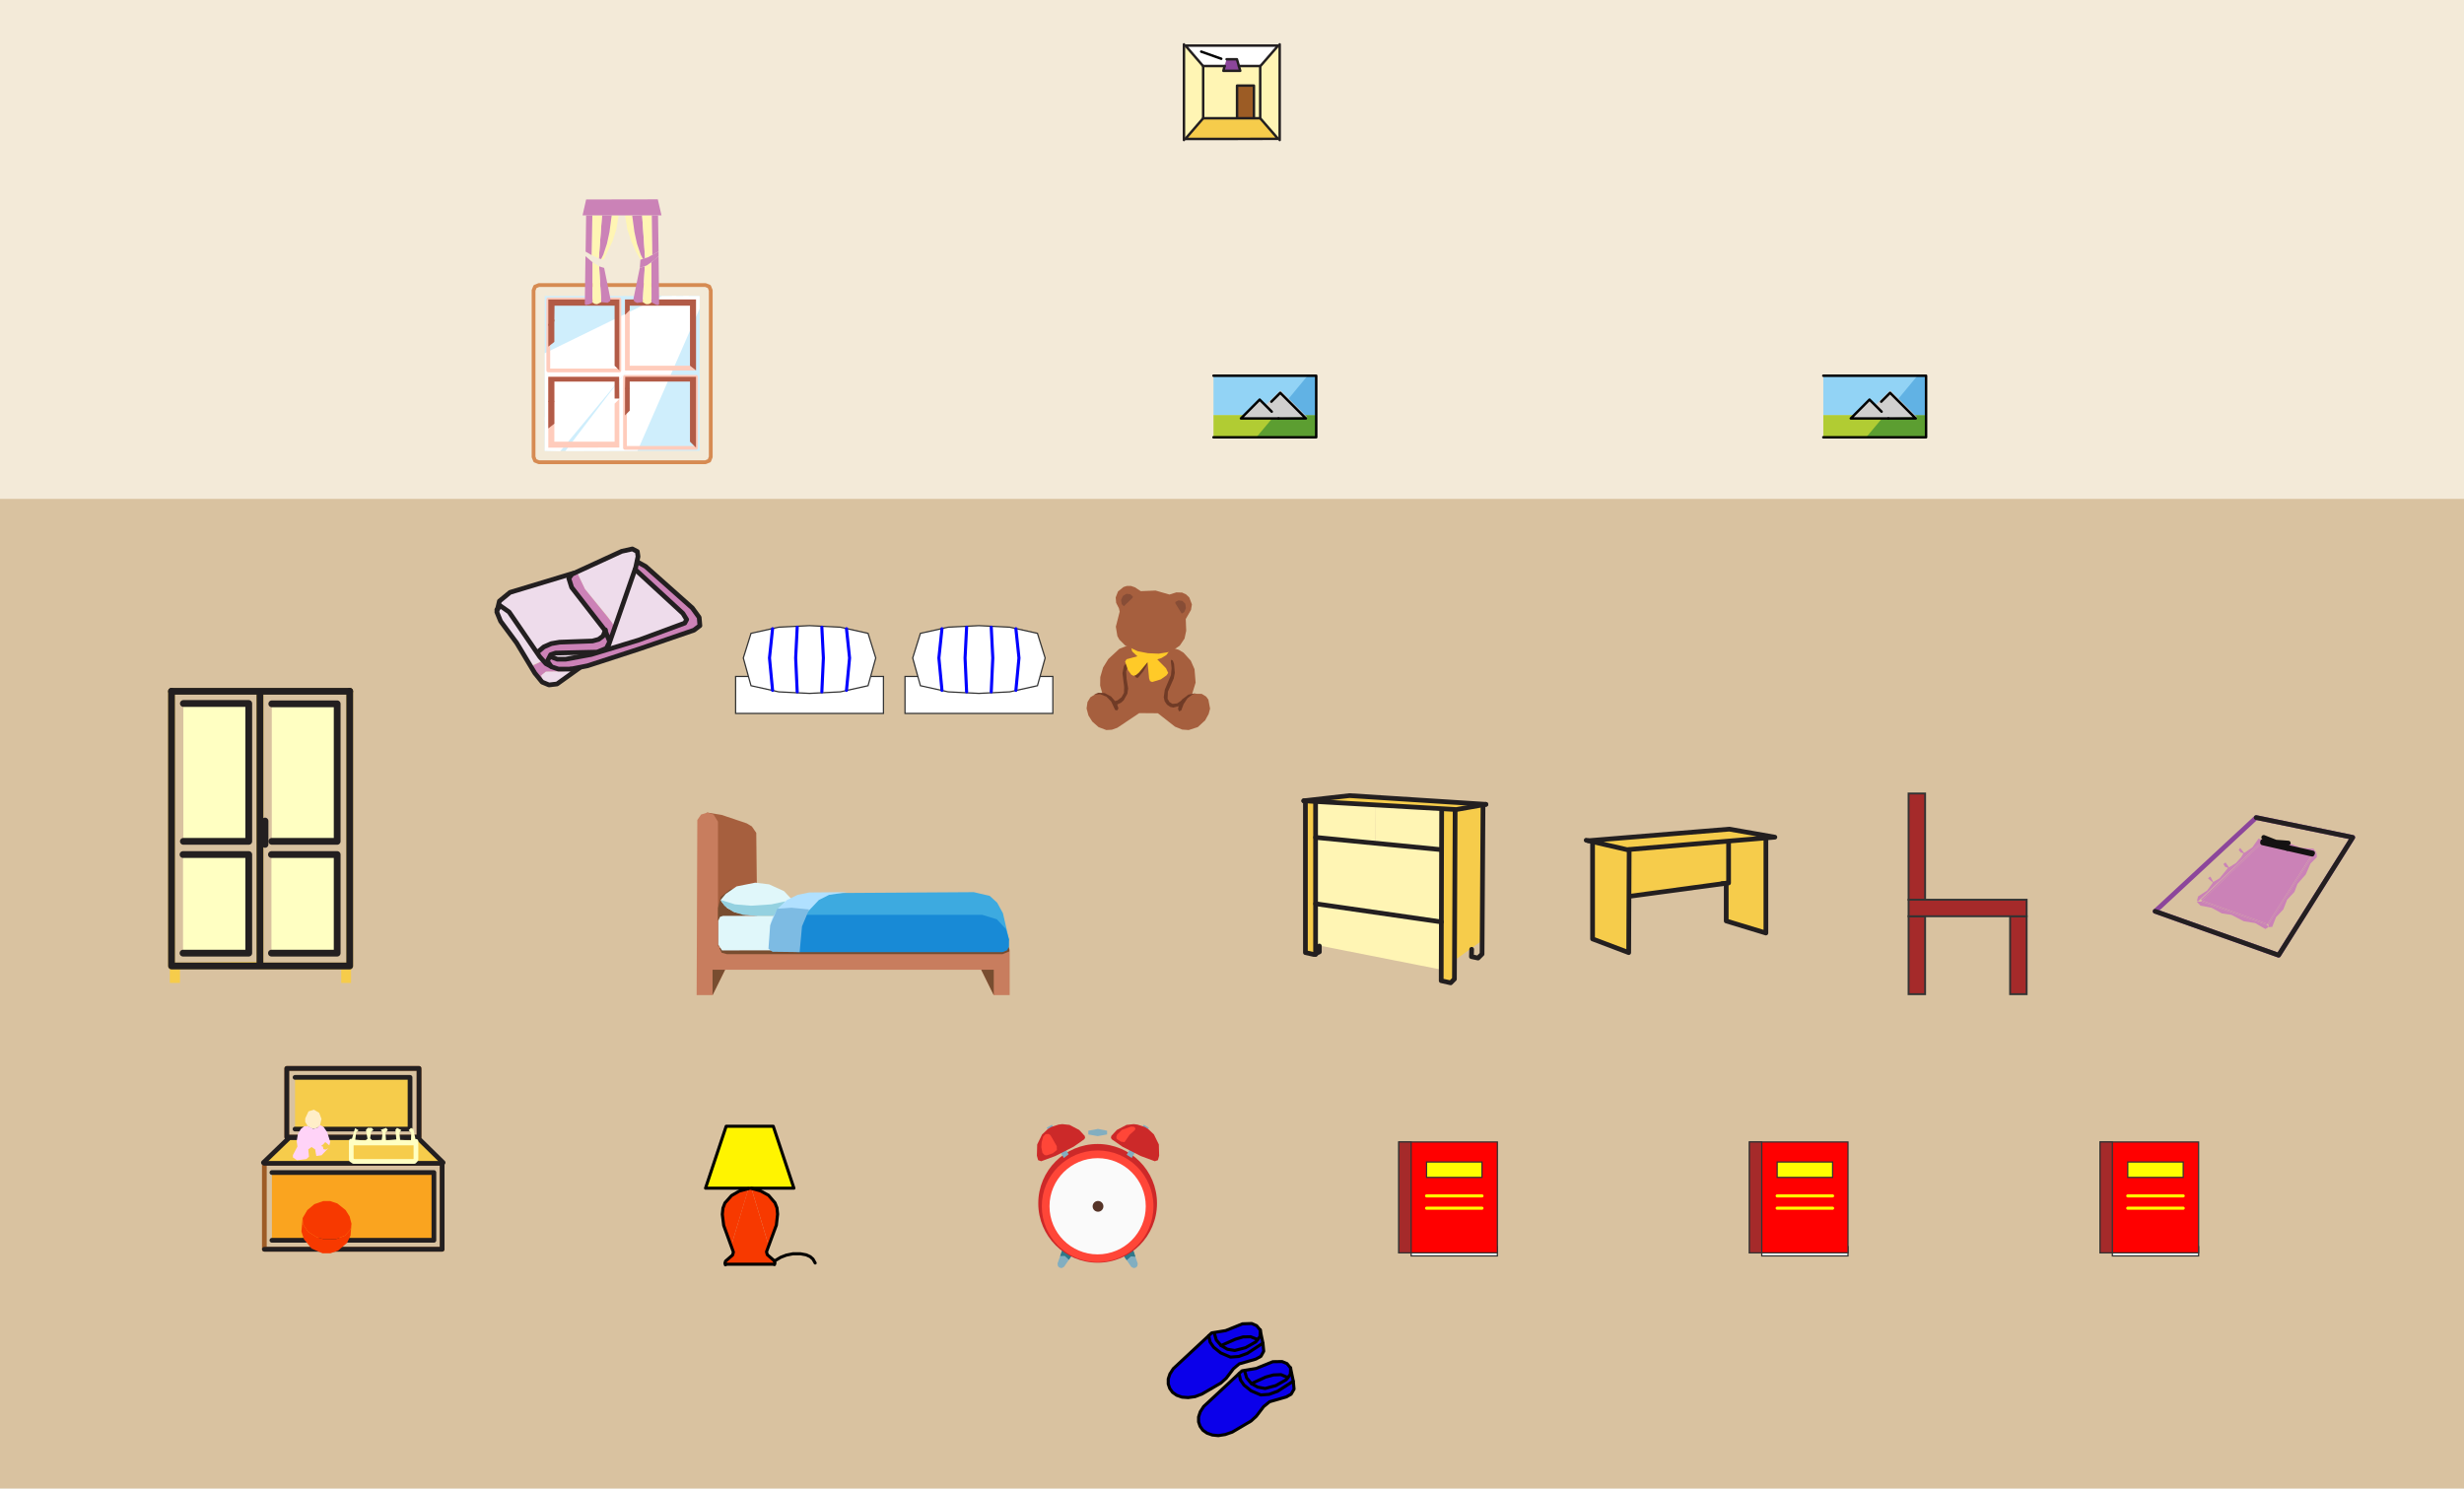
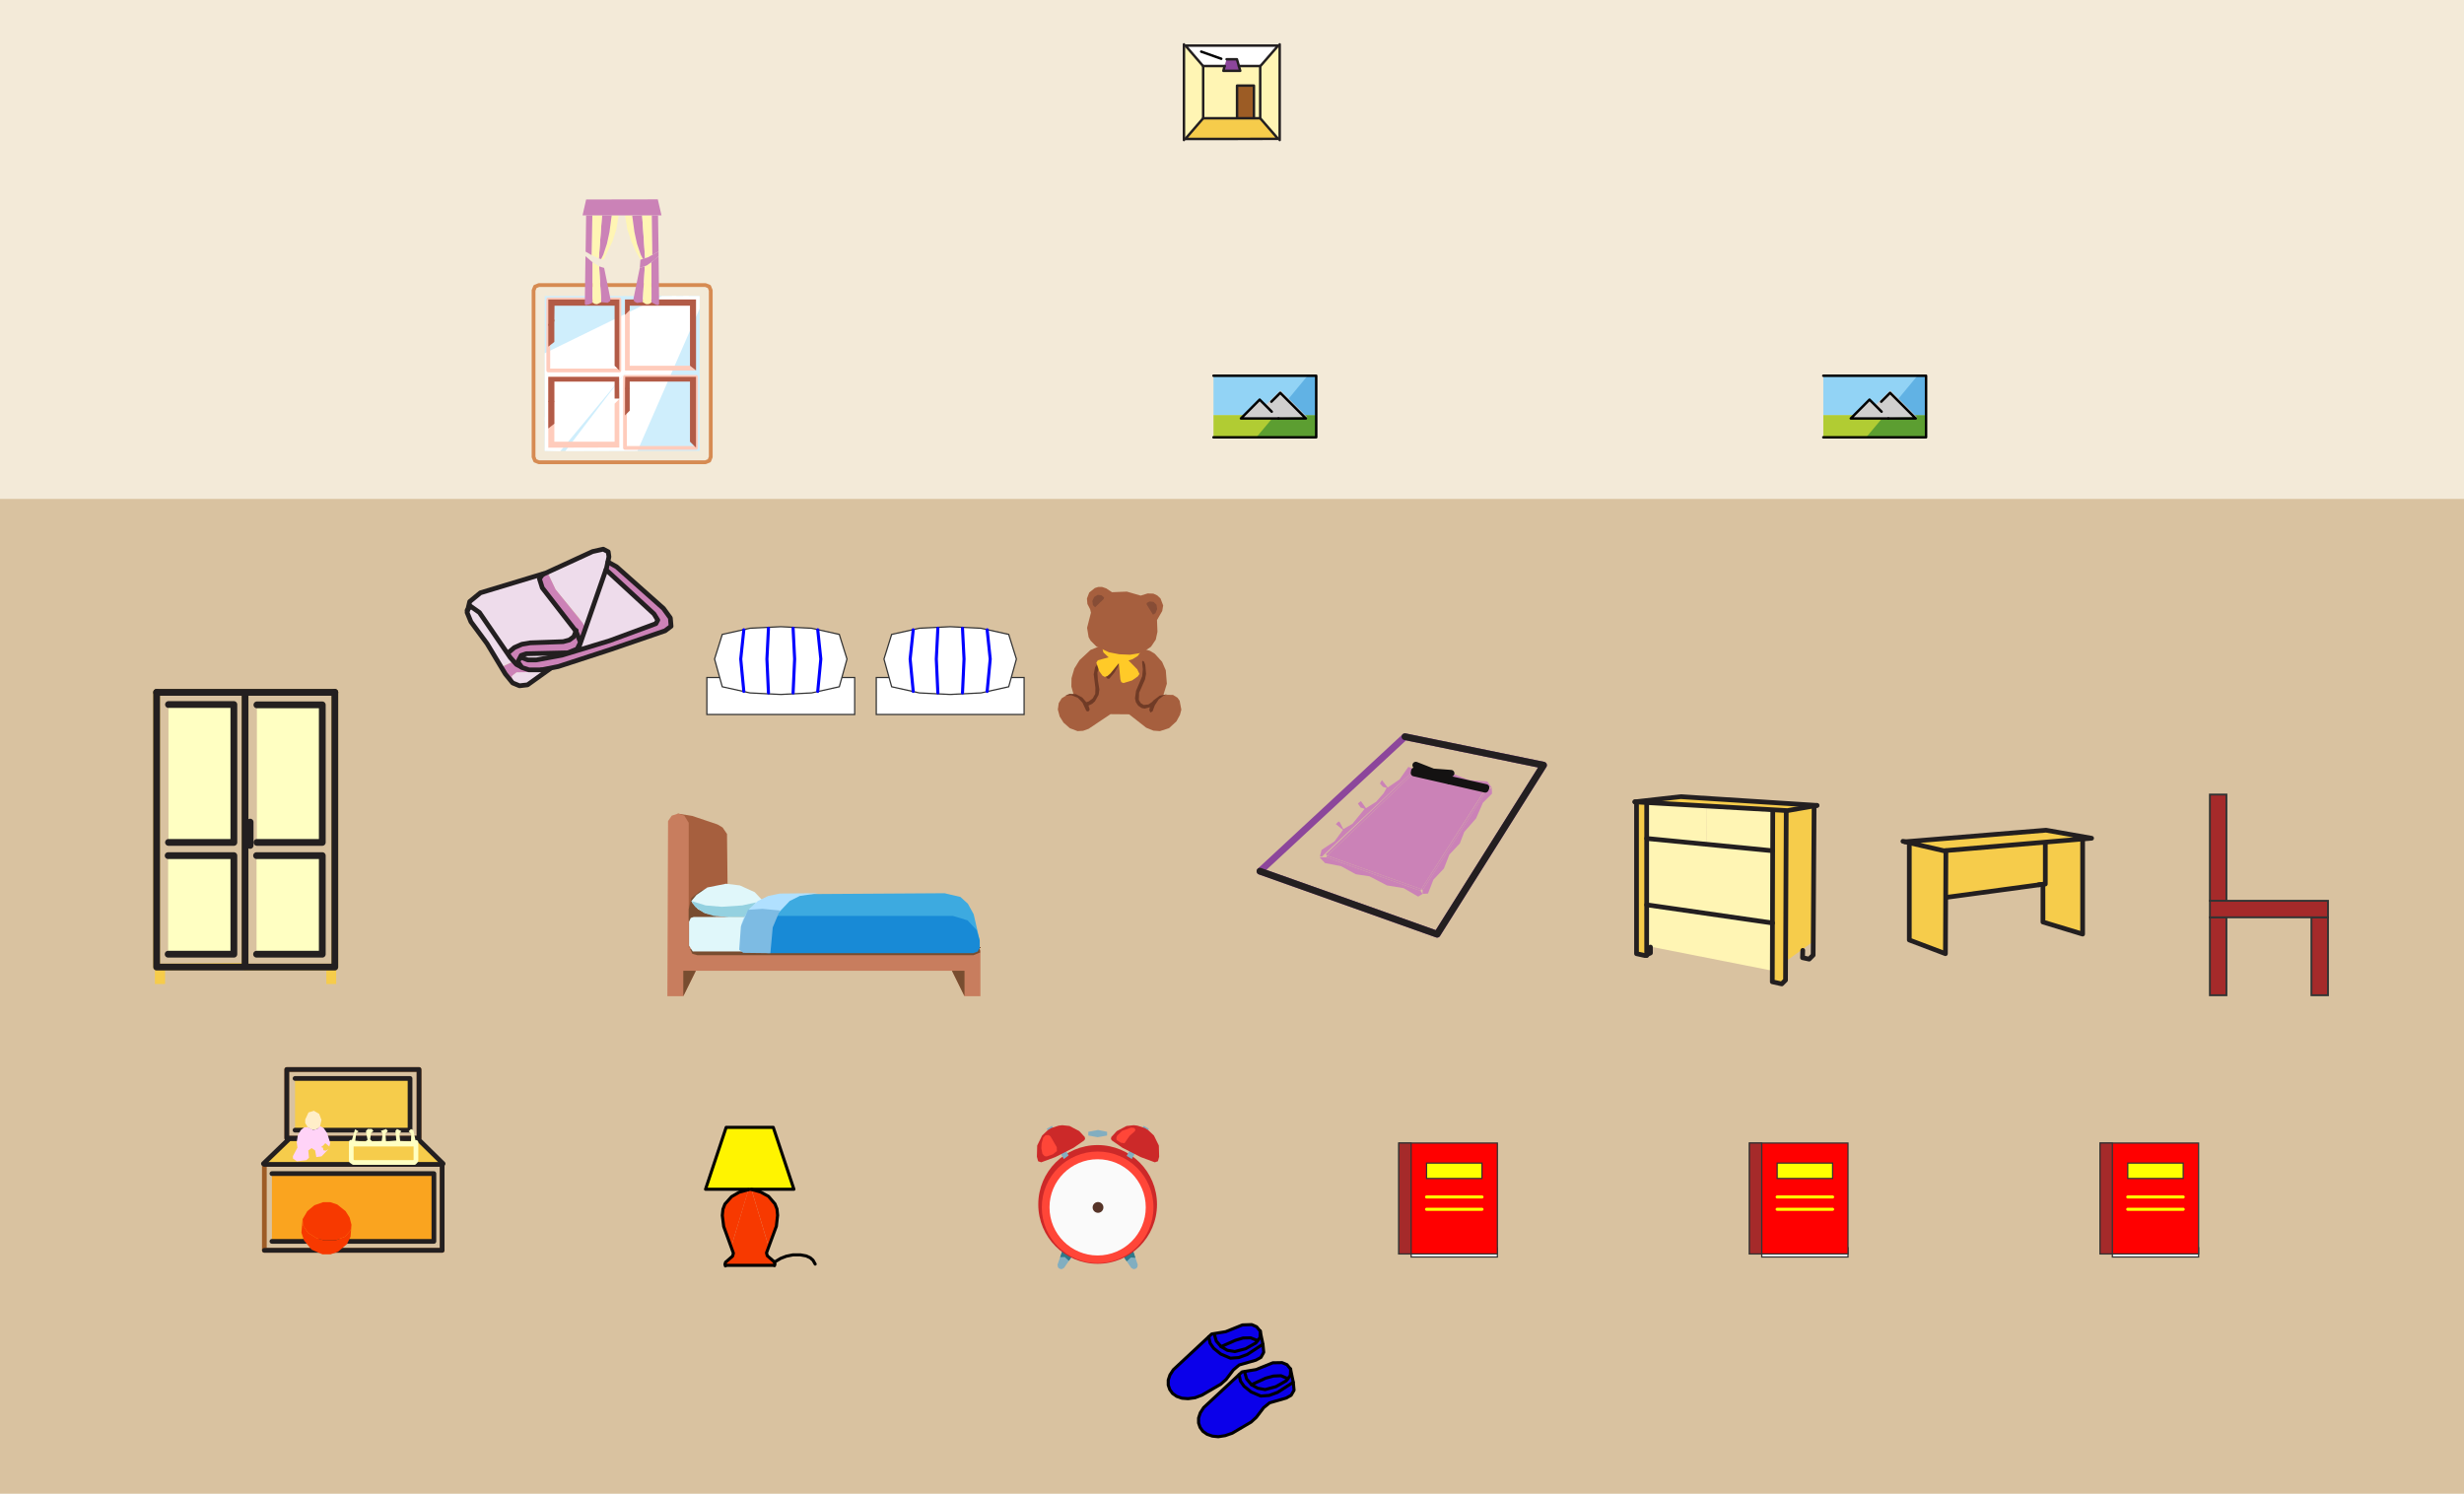
- <svg xmlns="http://www.w3.org/2000/svg" viewBox="0 0 480 290" width="480" height="290">
-   <rect width="480" height="290" fill="#f3ead8" />
-   <rect y="97.2" width="480" height="192.8" fill="#d9c2a0" />
+ <svg xmlns="http://www.w3.org/2000/svg" viewBox="0 0 480 291" width="480" height="291">
+   <rect width="480" height="291" fill="#f3ead8" />
+   <rect y="97.2" width="480" height="193.8" fill="#d9c2a0" />
  <defs>
    <symbol id="o-ceiling_light" viewBox="0 0 100 100">
      <polygon points="88.7,13.2 88.7,86.5 86.9,87.2 72.9,71 72.9,28.7 87,12.5" fill="#FFF5B4" />
      <polygon points="49.8,23.1 45.6,23.1 44,28.6 26.6,28.6 12.6,12.5 13.1,12 85.8,12 87,12.5 73,28.7 55.6,28.6 54,23.1" fill="#FFFFFF" />
      <polygon points="72.9,71 86.9,87.2 85.3,87.7 14.1,87.8 12.9,86.8 26.6,71" fill="#F6CC4B" />
      <polygon points="26.6,28.6 44,28.6 43,32.5 56.7,32.5 55.6,28.6 72.9,28.6 72.9,71 67.8,71 67.8,44.5 54.1,44.5 54.1,71 26.6,71" fill="#FFF5B4" />
      <polygon points="67.8,70.4 67.8,71 54.1,71 54.1,44.5 67.8,44.5" fill="#9C5C25" />
      <polygon points="55.6,28.6 56.7,32.5 43,32.5 44,28.6" fill="#8C469B" />
      <polygon points="49.8,23.1 54,23.1 55.6,28.6 44,28.6 45.6,23.1" fill="#8C469B" />
      <polygon points="26.6,28.6 26.6,71 12.9,86.8 11,85.3 11,14.1 12.6,12.5" fill="#FFF5B4" />
      <polyline points="55.6,28.6 72.9,28.6 72.9,71 26.6,71 26.6,28.6 44,28.6" fill="none" stroke="#231F20" stroke-width="2" stroke-linecap="round" stroke-linejoin="round" />
      <polyline points="72.9,71 87.4,87.7 49.7,87.8 12.1,87.8 26.6,71" fill="none" stroke="#231F20" stroke-width="2" stroke-linecap="round" stroke-linejoin="round" />
      <polyline points="26.6,28.7 12.2,12 49.8,12 87.5,12 73,28.7" fill="none" stroke="#231F20" stroke-width="2" stroke-linecap="round" stroke-linejoin="round" />
      <polyline points="11,11 11,88.7" fill="none" stroke="#231F20" stroke-width="2" stroke-linecap="round" stroke-linejoin="round" />
      <polyline points="88.7,11 88.7,88.7" fill="none" stroke="#231F20" stroke-width="2" stroke-linecap="round" stroke-linejoin="round" />
      <polyline points="54.1,70.4 54.1,44.5 67.8,44.5 67.8,70.4" fill="none" stroke="#231F20" stroke-width="2" stroke-linecap="round" stroke-linejoin="round" />
      <polyline points="44,28.6 43,32.5 56.7,32.5 54,23.1 45.6,23.1" fill="none" stroke="#231F20" stroke-width="2" stroke-linecap="round" stroke-linejoin="round" />
      <polyline points="25,16.9 41.3,22.7" fill="none" stroke="#000000" stroke-width="2" stroke-linecap="round" stroke-linejoin="round" />
    </symbol>
    <symbol id="o-window" viewBox="0 0 100 100">
      <rect x="9" y="8.9" width="82" height="82" fill="#CFEEFC" />
      <polygon points="71.1,8.9 9,39.2 9.1,75 78.8,8.9" fill="#FFFFFF" />
      <polygon points="82.5,8.9 19.9,91 58.1,90.9 91,15.6 91,8.9" fill="#FFFFFF" />
      <polygon points="9.1,72.9 76.6,8.9 85.3,8.9 17.2,91.1 9,90.9" fill="#FFFFFF" />
      <polyline points="3.1,5.9 3.1,94.1 3.9,96.1 5.9,96.9 94.1,96.9 96.1,96.1 96.9,94.1 96.9,5.9 96.1,3.9 94.1,3.1 5.9,3.1 3.9,3.9 3.1,5.9" fill="none" stroke="#D68B52" stroke-width="2" stroke-linecap="round" stroke-linejoin="round" />
      <polygon points="54,45.8 54,14 51.5,10.7 51.5,48.3 89.1,48.3 85.9,45.8" fill="#FFCCBC" />
      <polygon points="51.5,10.7 51.5,18.9 54,16.4 54,14 85.9,14 85.9,45.8 89.1,48.3 89.1,10.7" fill="#B25B47" />
      <polyline points="10.9,10.7 10.9,48.3 48.5,48.3 48.5,10.7 10.9,10.7" fill="none" stroke="#FFCCBC" stroke-width="2" stroke-linecap="round" stroke-linejoin="round" />
      <polygon points="10.9,10.7 10.9,24.8 14.1,22.3 14.2,14 46,14 46,45.8 48.5,48.3 48.5,10.7" fill="#B25B47" />
      <polygon points="10.9,23.8 10.9,35.7 14.1,33.2 14.1,21.3" fill="#B25B47" />
      <polyline points="89.1,89.3 89.1,51.7 51.5,51.7 51.5,89.3 89.1,89.3" fill="none" stroke="#FFCCBC" stroke-width="2" stroke-linecap="round" stroke-linejoin="round" />
      <polygon points="51.6,51.7 51.5,58 54,58 54,54.2 85.9,54.2 85.9,86 89.1,89.2 89.1,51.7" fill="#B25B47" />
      <polygon points="51.5,57.6 51.5,72.1 54,69.6 54,57.6" fill="#B25B47" />
      <polygon points="46,65.9 46,86 14.1,86 14.1,54.2 45.9,54.2 48.4,51.7 10.9,51.7 10.9,89.2 48.5,89.1 48.5,63.4" fill="#FFCCBC" />
      <polygon points="48.4,51.7 10.9,51.7 10.9,64.9 14.1,64.8 14.1,54.2 46,54.2 46,63.2 48.5,63.2" fill="#B25B47" />
      <polygon points="10.9,64.5 10.9,79 14.1,76.5 14.1,64.5" fill="#B25B47" />
    </symbol>
    <symbol id="o-curtains" viewBox="0 0 100 100">
      <polygon points="47.3,23.1 45.6,33.7 42.7,42.8 35.9,56.6 34.1,56.1 35.8,52.7 38.5,44.5 40.4,35.8 42.1,23.1" fill="#FFF5B4" />
      <polygon points="65.7,56.1 63.8,56.6 60.1,50 56.9,42.7 53.9,33.7 52.2,23.1 57.6,23.1 59.3,35.8 61.2,44.5 64,52.7" fill="#FFF5B4" />
      <polygon points="42.1,23.1 40.4,35.8 38.5,44.5 35.8,52.7 34.1,56.1 32.4,55.6 34.8,23.1" fill="#CB82B7" />
      <polygon points="34.2,88.1 32.6,61.6 36.4,62.8 41.2,86.4 40.8,87.9 39,89.1 34.2,88.6" fill="#CB82B7" />
      <polygon points="65.1,23.8 67.3,55.6 65.7,56.1 64,52.7 61.2,44.5 59.3,35.8 57.6,23.3 65.1,23.1" fill="#CB82B7" />
      <polygon points="67.1,61.6 65.5,88.6 61.3,89.2 59.2,88.2 58.5,86.3 63.3,62.8" fill="#CB82B7" />
      <polygon points="72.1,88.3 72.2,88.8 70.6,89.9 69.2,90.2 67.9,90.1 65.5,88.6 67.1,61.6 71.8,58.8 72.1,58.9" fill="#FFF5B4" />
      <polygon points="72.8,53 67.3,55.6 65.1,23.1 72.4,23.1" fill="#FFF5B4" />
      <polygon points="34.8,23.1 32.4,55.6 26.9,53.1 27.5,23.1" fill="#FFF5B4" />
      <polygon points="76.9,11 79.7,23.1 20.1,23.1 22.8,11.1" fill="#CB82B7" />
      <polygon points="27.7,58.6 27.6,88.9 25.2,90.3 22.5,90.8 21.8,90.2 22.3,53.9" fill="#CB82B7" />
      <polygon points="27.5,23.1 26.9,53.1 22.4,50.5 22.8,23.1" fill="#CB82B7" />
      <polygon points="34.2,88.1 34.2,88.6 31.1,90.2 29.4,90 27.6,88.9 27.7,58.6 32.6,61.6" fill="#FFF5B4" />
      <polygon points="77.9,90.2 77.2,90.8 75.8,90.7 72.2,88.8 72.1,58.9 71.8,58.8 77.5,53.8" fill="#CB82B7" />
      <polygon points="77.1,23.5 77.5,50.4 72.8,53 72.4,23.1 77.1,23.1" fill="#CB82B7" />
      <polygon points="77.5,50.4 77.5,53.8 74.3,56.8 68.6,60.9 63.3,62.8 63.8,56.6 69.4,54.8" fill="#CB82B7" />
    </symbol>
    <symbol id="o-picture" viewBox="0 0 100 100">
      <rect x="8.3" y="56.9" width="83.4" height="18.1" fill="#B1CC33" />
      <polygon points="58.3,56.9 91.7,56.9 91.7,75 43.1,75" fill="#5C9E31" />
      <rect x="8.3" y="25" width="83.4" height="31.9" fill="#92D3F5" />
      <polygon points="84.7,25 91.7,25 91.7,56.9 58.3,56.9" fill="#61B2E4" />
      <polygon points="30.6,59.7 45.8,44.4 61.1,59.7" fill="#D0CFCE" />
      <polygon points="39.6,59.8 62.6,36.9 84.4,58.7" fill="#D0CFCE" />
      <polyline points="8.3,25 91.7,25 91.7,75 8.3,75" fill="none" stroke="#000000" stroke-width="2" stroke-linecap="round" stroke-linejoin="round" />
      <polyline points="61.1,59.7 30.6,59.7 45.8,44.4 55.6,54.2" fill="none" stroke="#000000" stroke-width="2" stroke-linecap="round" stroke-linejoin="round" />
      <polyline points="55.3,46.1 62.5,38.9 83.3,59.7 61.1,59.7" fill="none" stroke="#000000" stroke-width="2" stroke-linecap="round" stroke-linejoin="round" />
    </symbol>
    <symbol id="o-wardrobe" viewBox="0 0 100 100">
      <polygon points="23,88.4 26,88.4 26,93.2 23,93.2" fill="#F6CC4B" />
      <polygon points="73.6,88.3 76.5,88.3 76.5,93.2 73.6,93.2" fill="#F6CC4B" />
      <polygon points="53,55.3 72.4,55.3 72.4,84.4 53,84.4" fill="#FFFFC2" />
      <polygon points="26.9,55.3 46.3,55.3 46.3,84.4 26.9,84.4" fill="#FFFFC2" />
      <polygon points="27,10.7 46.3,10.7 46.3,51.4 27,51.4" fill="#FFFFC2" />
      <polygon points="53.1,10.8 72.4,10.8 72.4,51.4 53.1,51.4" fill="#FFFFC2" />
      <polyline points="49.6,88 23.5,88.2 23.5,7.1 49.6,7.1 49.6,88" fill="none" stroke="#F6CC4B" stroke-width="2" stroke-linecap="round" stroke-linejoin="round" />
      <polyline points="76.1,7.1 76.1,88.2 49.6,88.2 49.6,7.1 76.1,7.1" fill="none" stroke="#F6CC4B" stroke-width="2" stroke-linecap="round" stroke-linejoin="round" />
      <polyline points="76.1,7.1 76.1,88.2 23.5,88.2 23.5,7.1" fill="none" stroke="#231F20" stroke-width="2" stroke-linecap="round" stroke-linejoin="round" />
      <polyline points="76.1,7.1 23.5,7.1" fill="none" stroke="#231F20" stroke-width="2" stroke-linecap="round" stroke-linejoin="round" />
      <polyline points="49.6,7.4 49.6,88" fill="none" stroke="#231F20" stroke-width="2" stroke-linecap="round" stroke-linejoin="round" />
      <polyline points="27,10.7 46.3,10.7 46.3,51.4 27,51.4" fill="none" stroke="#231F20" stroke-width="2" stroke-linecap="round" stroke-linejoin="round" />
      <polyline points="26.9,55.3 46.3,55.3 46.3,84.4 26.9,84.4" fill="none" stroke="#231F20" stroke-width="2" stroke-linecap="round" stroke-linejoin="round" />
      <polyline points="53.1,10.8 72.4,10.8 72.4,51.4 53.1,51.4" fill="none" stroke="#231F20" stroke-width="2" stroke-linecap="round" stroke-linejoin="round" />
      <polyline points="53,55.3 72.4,55.3 72.4,84.4 53,84.4" fill="none" stroke="#231F20" stroke-width="2" stroke-linecap="round" stroke-linejoin="round" />
      <polyline points="51.1,45.4 51.1,52.3" fill="none" stroke="#231F20" stroke-width="2" stroke-linecap="round" stroke-linejoin="round" />
    </symbol>
    <symbol id="o-bed" viewBox="0 0 100 100">
      <polygon points="21.8,85.7 6.9,85.7 5.4,64.3 5.2,52.2 5.9,44.1 6.9,42.9 11.2,43.6 18.6,46.1 20.1,47 21.4,48.9" fill="#A65F3E" />
      <polygon points="95.2,82.4 10.1,82.4 10.1,45.6 8.8,43.5 7,42.9 5.1,43.5 4,45.1 3.8,96.8 8.5,96.8 12.2,89.3 87.8,89.3 91.5,96.8 96.2,96.8 96.2,83.3" fill="#C87D5E" />
      <polygon points="10.7,75 18,75 18,64.9 13.7,65.6 10.9,67.8 10.1,71.1 10.1,74.6" fill="#784D30" />
      <polygon points="94.1,84.7 12.7,84.7 11.2,84.3 10.5,82.9 94.9,82.3 96,82.7 96.1,83.9" fill="#784D30" />
      <polygon points="86.3,83.5 11.3,83.6 10.2,81.9 10.2,74.8 10.7,73.7 11.6,73.4 86.1,73.4 87.9,74.7 88.4,76.5 88.3,81.9 87.5,83.1" fill="#E0F7FA" />
      <polygon points="87.8,89.3 91.5,89.3 91.5,96.8" fill="#784D30" />
      <polygon points="12.2,89.3 8.5,89.3 8.5,96.8" fill="#784D30" />
      <polygon points="21.4,73.4 15.2,72.4 12.8,71.1 11.1,69.2 10.9,68.7 12.4,66.9 15.6,64.7 21.1,63.6 25.2,64.1 29.6,66.1 32.5,69.2 32.6,71.4 30.5,72.8" fill="#E0F7FA" />
      <polygon points="10.9,68.7 12,70.4 14.6,72.2 17.5,73.1 21.4,73.4 26.6,73.4 30,69.1 25.9,70 19.8,70.4 15.1,70" fill="#94D1E0" />
      <polygon points="92.9,83.6 95.1,82.7 96,80.4 94.2,72.6 92.5,69.5 90.3,67.5 85.6,66.4 38.4,66.7 33.7,68.7 30.2,72.4 28.6,76.6 27.9,82.1 27.9,83.6" fill="#3DAAE0" />
      <polygon points="94.1,84.1 95.4,83.6 96,82.5 96,80.4 95.1,77.3 92.4,74.4 88.1,73.1 35,73.1 33.7,76.5 33.1,80.6 33.3,84.1" fill="#188AD6" />
      <polygon points="35,75.7 36.4,72.4 39.9,68.7 42.9,67.2 48.3,66.4 37,66.5 33.6,67.2 30.5,68.7 28,71 26.2,74 25.6,75.7 26,78 28,79.5 30.7,79.7 33.3,78.6" fill="#B0E0FF" />
      <polygon points="34.2,84.1 34.9,76.5 37,71.5 31.8,71 27.6,71.3 25.5,76.2 25,83.1 26.2,84" fill="#7DBBE3" />
    </symbol>
    <symbol id="o-blanket" viewBox="0 0 100 100">
      <polygon points="41.7,71.6 35.8,72.3 31.2,71.8 28.3,69.4 28.7,66.7 32.3,67.9 35.9,67.9 46.7,65.9 70.5,58.5 85.4,53.2 87,51.9 86.7,49.9 85.5,48.5 65.2,29.9 66.1,26.6 69.7,28.6 86.3,43.2 92.4,50.2 92.7,53.7 90.2,55.6" fill="#CC82B7" />
      <polygon points="83.5,46.8 87.1,51.1 85.4,53.2 50.4,64.9 53.1,63.3 54.3,61.9 65.2,29.9" fill="#EEDCEB" />
      <polygon points="66.1,26.6 56.7,54.6 53.8,50.1 44,38.2 40.7,31.3 40.1,31.1 57.9,22.9 63,21.3 65,21.4 66.2,22.3" fill="#EEDCEB" />
      <polygon points="52.6,55.8 38.4,37.5 37.2,33.7 38.5,31.9 40.7,31.3 44,38.2 55.4,52.3 56.7,54.6 54.5,60.9 54.2,58.6" fill="#CC82B7" />
      <polygon points="52.6,55.8 54.2,58.6 54.5,60.9 53.4,63.1 50.8,64.5 45.8,65.3 30.8,65.4 29.2,66.2 28.2,67.6 28.2,69 29.3,70.7 26.9,69.2 23.5,64.9 29.8,61.3 33.3,60.7 47.2,60.2 49.8,59.5 51.7,58.1" fill="#CC82B7" />
      <polygon points="51.9,54.8 52.6,55.8 51.7,58.1 49.8,59.5 47.2,60.2 33.3,60.7 29.8,61.3 23.5,64.9 17.7,55.5 11.9,47.9 8.9,45.5 7.6,45.4 6.7,47 6.8,46.1 8.7,42.2 13.7,39 38.9,31.6 37.2,33.7 38.4,37.5" fill="#EEDCEB" />
      <polygon points="50.3,64.7 37.2,67.8 32.3,67.9 28.7,66.7 31.6,65.3 45.8,65.3" fill="#EEDCEB" />
      <polygon points="41.7,71.6 34.7,77 31.5,78.6 27.6,78.5 25.9,77.6 25.6,76.7 25.5,74.7 27.5,73.1 35.3,73" fill="#EEDCEB" />
      <polygon points="29.3,70.7 32.8,72.1 38,72.1 35.3,73 27.5,73.1 25.5,74.7 25.9,77.6 21.9,72.3 22,70.6 26.3,68.5" fill="#CC82B7" />
      <polygon points="26.3,68.5 22.2,70.3 21.9,72.3 15.7,61.8 7.8,51.1 6.7,47.9 7.6,45.4 9.7,45.9 12.5,48.6" fill="#EEDCEB" />
      <polyline points="38,72.1 45.1,70.7 67.5,63.4 90.2,55.6 92.7,53.7 92.4,50.2 89.5,46.2 69.7,28.6 66.1,26.6" fill="none" stroke="#231F20" stroke-width="2" stroke-linecap="round" stroke-linejoin="round" />
      <polyline points="53.9,62.4 65.5,29.1 66.5,24.4 66.2,22.3 64.1,21.2 59.6,22.2 38.5,31.9 37.2,33.7 38.4,37.5 52.6,55.8 54.5,60.5 53.1,63.3 49.2,64.9 31.6,65.3 29.5,66 28.1,68.7 29.8,71.1 32.8,72.1 38,72.1" fill="none" stroke="#231F20" stroke-width="2" stroke-linecap="round" stroke-linejoin="round" />
      <polyline points="39.1,31.5 12.3,39.6 7.8,43.3 6.7,47.9 8.3,51.8 15.1,61 22.8,73.8 25.9,77.6 28.8,78.8 32.2,78.4 41.7,71.6" fill="none" stroke="#231F20" stroke-width="2" stroke-linecap="round" stroke-linejoin="round" />
      <polyline points="6.7,47 8.2,45.3 11.9,47.9 24.9,66.9 27.5,69.8 29.4,70.8" fill="none" stroke="#231F20" stroke-width="2" stroke-linecap="round" stroke-linejoin="round" />
      <polyline points="52.7,55.5 51.7,58.1 49.8,59.5 47.2,60.2 33.3,60.7 29.8,61.3 26.6,62.7 24,64.9" fill="none" stroke="#231F20" stroke-width="2" stroke-linecap="round" stroke-linejoin="round" />
      <polyline points="29.4,66.8 32.3,67.9 35.9,67.9 46.7,65.9 66.8,59.8 86.3,52.6 87.1,51.1 85.5,48.5 65.3,29.9" fill="none" stroke="#231F20" stroke-width="2" stroke-linecap="round" stroke-linejoin="round" />
    </symbol>
    <symbol id="o-pillow" viewBox="0 0 100 100">
      <rect x="2" y="62" width="96" height="24" fill="white" stroke="#333" stroke-width="0.8" />
      <polygon points="12,34 30,30 50,29 70,30 88,34 93,50 88,68 70,72 50,73 30,72 12,68 7,50" fill="white" stroke="#333" stroke-width="0.8" />
      <polyline points="26,31 24,50 26,71" fill="none" stroke="blue" stroke-width="2" stroke-linecap="round" stroke-linejoin="round" />
      <polyline points="42,30 41,50 42,72" fill="none" stroke="blue" stroke-width="2" stroke-linecap="round" stroke-linejoin="round" />
      <polyline points="58,30 59,50 58,72" fill="none" stroke="blue" stroke-width="2" stroke-linecap="round" stroke-linejoin="round" />
      <polyline points="74,31 76,50 74,71" fill="none" stroke="blue" stroke-width="2" stroke-linecap="round" stroke-linejoin="round" />
    </symbol>
    <symbol id="o-teddy_bear" viewBox="0 0 100 100">
      <polygon points="89,77.1 87.6,75.1 84.7,73.3 78.5,73.2 80.7,66 80,57.3 77.6,51.8 72.9,46.6 69.8,44.7 61.7,42.3 52.6,41.4 39.4,41.6 35.5,42.3 31.1,44.1 24,50.7 20.6,56.2 18.8,62.4 18.7,67.9 20.1,72.9 16.1,73.2 12.4,75.5 10.5,78.6 9.9,82.8 11.1,87.3 13.6,91.3 17.7,94.9 22.7,96.8 26.3,96.6 29.9,95.3 44.1,85.8 56.2,85.9 67.3,94.6 72,96.5 76.2,96.8 82.1,94.9 86.9,90.5 89.2,86.3 90.1,82.9" fill="#A65F3E" />
      <polygon points="66.3,82.2 64.3,81.8 62.1,80.3 60.6,78.1 60,75.5 60.7,70.6 64.7,61.1 65.1,56.7 64.6,51.8 65,51.1 65.9,51.7 66.7,53.8 67.2,59.7 66.5,63.3 62.7,71.9 62.5,76.5 63.7,78.6 65.7,79.8 68.7,79.5 71.4,77.7 73.4,78.5 69.7,81.3" fill="#703B26" />
      <polygon points="35.9,63.6 35.6,58.7 36.7,55.6 35.5,53.4 34.1,55.3 33.2,59.9 34.3,68.7 34.2,72.6 32.6,75.5 30,77.5 28.4,78 25.8,75 21.7,72.8 17.6,72.6 14.8,73.7 18.7,73.5 22.8,75.1 25.9,78.3 28.4,83.7 29.7,84.1 30.6,82.8 29.8,80.2 32.2,79.1 34,77.5 36.4,73.2 36.9,69.8" fill="#703B26" />
      <polygon points="71.4,84 70,84.7 69.3,83.2 69.9,79.9 71.8,77 76,73.8 81.1,72.8 78.6,73.7 75.4,76.2 72.9,80" fill="#703B26" />
      <polygon points="42.2,62.8 40.5,60.9 45.7,55.3 47.8,51.2 50.1,51.6 48.8,55.2 46.7,58.7 43.3,62.8" fill="#703B26" />
      <polygon points="55.8,50.9 58.4,50.1 61.7,48.1 63.7,45.4 64.2,43.3 38.5,41.8 39.5,45.7 42.9,48.9 35.9,50.8 34.9,52.3 36.8,57.9 38.9,60.8 40.4,61.6 42,61.1 44,59.4 49.5,52.7 50.5,63.2 51.1,65 52.5,65.6 58.1,63.9 61.8,61.3 62.9,59.7 61.5,56.7" fill="#FFCA28" />
      <polygon points="78.3,15.2 76.6,10.7 74.5,8.7 71.9,7.5 68.2,7.4 63.7,8.8 54.7,6.2 45.1,6.6 41.3,4.1 38.7,3.2 36.1,3.2 33.9,3.9 30.3,6.8 28.8,10.7 29.1,14.2 30.9,17.7 31.4,19.9 28.9,29.7 29.9,35.8 31.2,38.1 34.9,41.8 43.1,45.6 49.8,46.9 56.8,47.2 63,46.2 65.8,45.1 70.4,42 73.5,37.4 74.6,32.3 74.3,24.7 77.7,18.8" fill="#A65F3E" />
      <polygon points="32.3,12.3 33.5,9.7 35.8,8.3 38.3,8.6 40,10.1 39.7,11 34.1,16.4 32.7,15" fill="#874D36" />
      <polygon points="74.4,17.6 74,14.8 72.1,12.9 69.5,12.6 67.6,13.6 67.6,14.6 71.7,21.2 73.3,20.2" fill="#874D36" />
    </symbol>
+     <symbol id="o-rug" viewBox="0 0 100 100">
+       <polygon points="53.7,30.3 74.8,35.2 74.7,35.6 53.5,30.9" fill="#CB82B7" />
+       <polygon points="27.9,55.3 55.7,65.2 55.5,65.7 27.7,55.8" fill="#CB82B7" />
+       <polygon points="28,55.3 27.5,54.9 53.2,30.4 53.5,30.9" fill="#CB82B7" />
+       <polygon points="27.3,57.5 25.7,55.8 27.7,55.8 55.5,65.7 56.1,66.6 54.8,67.4 50.5,64.9 45.6,64.1 40.4,61.4 36.4,60.8 32,58.4" fill="#CB82B7" />
+       <polygon points="27.3,54.7 26.4,55.6 25.8,55.5 26.3,53.6 30.1,51.1 32.6,47.7 30.5,46 31.3,45.2 31.7,45.5 32.7,47.5 35.4,45.9 39,41.5 37.8,41.1 37,39.9 37.9,39.2 39.4,41.3 42.4,39.4 44.6,36.9 45.5,35.3 44.4,35 43.5,34 44.1,33 45.8,35.2 49.3,32.8 51.9,29.1 53.2,29.6 53.2,30.4" fill="#CB82B7" />
+       <polygon points="56.1,65.5 75.1,36 76.5,35.2 76.6,37 73.9,39.7 71.9,44.3 68.4,48.3 67.1,51.7 64,55 62.4,59.1 59.3,62.4 57.7,66.5 56.1,66.6" fill="#CB82B7" />
+       <polygon points="60.9,58.1 56.1,65.5 55.7,65.2 74.7,35.7 75.1,36" fill="#CB82B7" />
+       <polygon points="54.1,28.6 59.2,30.6 64.7,31 69.8,33 75.2,33.4 76.5,35.2 74.8,35.2 53.7,30.3 53.2,29.6" fill="#CB82B7" />
+       <polygon points="74.6,35.7 55.7,65.2 28,55.3 53.5,30.9" fill="#CB82B7" />
+       <polyline points="91.8,28.6 60.4,78.5 8.1,59.9 50.9,20.2 91.8,28.6" fill="none" stroke="#8C469B" stroke-width="2" stroke-linecap="round" stroke-linejoin="round" />
+       <polyline points="50.9,20.2 91.8,28.6 60.4,78.5 8.1,59.9" fill="none" stroke="#231F20" stroke-width="2" stroke-linecap="round" stroke-linejoin="round" />
+       <polyline points="54.1,28.6 59.2,30.6 64.5,31" fill="none" stroke="#141212" stroke-width="2" stroke-linecap="round" stroke-linejoin="round" />
+       <polyline points="53.7,30.3 64.2,32.7" fill="none" stroke="#141212" stroke-width="2" stroke-linecap="round" stroke-linejoin="round" />
+       <polyline points="53.6,30.9 64.1,33.3" fill="none" stroke="#141212" stroke-width="2" stroke-linecap="round" stroke-linejoin="round" />
+       <polyline points="64.2,32.8 74.8,35.2" fill="none" stroke="#141212" stroke-width="2" stroke-linecap="round" stroke-linejoin="round" />
+       <polyline points="64.1,33.3 74.6,35.7" fill="none" stroke="#141212" stroke-width="2" stroke-linecap="round" stroke-linejoin="round" />
+     </symbol>
    <symbol id="o-chest_of_drawers" viewBox="0 0 100 100">
      <polygon points="87.6,15.3 87.2,72.3 75.5,80.7 75.8,16.8 87.5,14.8" fill="#F6CC4B" />
      <polygon points="70.1,16.4 70,33.8 42,31.1 42.2,14.9" fill="#FFF5B4" />
      <polygon points="88.8,14.6 76.3,16.8 11.7,13.1 31.1,10.9" fill="#F6CC4B" />
      <polygon points="42.2,14.9 42,31.1 16.7,28.6 16.7,13.4" fill="#FFF5B4" />
      <polygon points="16.7,13.4 16.7,77.9 16,78.2 12.4,77.4 12.4,13.8 12.5,13.2" fill="#F6CC4B" />
      <polygon points="70,64.4 69.9,84.6 16.7,74.1 16.7,56.7" fill="#FFF5B4" />
      <polygon points="70,49 70,64.4 16.7,56.7 16.7,28.6 70,33.8" fill="#FFF5B4" />
      <polygon points="70,33.8 70.1,16.4 75.8,16.8 75.5,88.6 73.9,90.2 69.9,89.3" fill="#F6CC4B" />
      <polyline points="18.3,74.6 18.3,77.1 16,78.2 12.4,77.4 12.4,13.8" fill="none" stroke="#231F20" stroke-width="2" stroke-linecap="round" stroke-linejoin="round" />
      <polyline points="11.7,13.1 76.3,16.8 88.8,14.6" fill="none" stroke="#231F20" stroke-width="2" stroke-linecap="round" stroke-linejoin="round" />
      <polyline points="11.7,13.1 31.1,10.9 88.8,14.6" fill="none" stroke="#231F20" stroke-width="2" stroke-linecap="round" stroke-linejoin="round" />
      <polyline points="16.7,13.4 16.7,78.2" fill="none" stroke="#231F20" stroke-width="2" stroke-linecap="round" stroke-linejoin="round" />
      <polyline points="75.8,17.3 75.5,88.6 73.9,90.2 69.9,89.3 70.1,17.1" fill="none" stroke="#231F20" stroke-width="2" stroke-linecap="round" stroke-linejoin="round" />
      <polyline points="87.6,15.3 87.2,78 85.5,79.7 82.7,79.1 82.8,76" fill="none" stroke="#231F20" stroke-width="2" stroke-linecap="round" stroke-linejoin="round" />
      <polyline points="16.7,28.6 70,33.8" fill="none" stroke="#231F20" stroke-width="2" stroke-linecap="round" stroke-linejoin="round" />
      <polyline points="16.7,56.7 70,64.4" fill="none" stroke="#231F20" stroke-width="2" stroke-linecap="round" stroke-linejoin="round" />
    </symbol>
    <symbol id="o-desk" viewBox="0 0 100 100">
      <polygon points="86.1,28.8 86.1,69.1 69.3,64 69.3,48 70.3,47.9 70.2,30.2" fill="#F6CC4B" />
      <polygon points="70.3,30.8 70.3,47.9 28.1,53.5 28.2,33.7 70.2,30.2" fill="#F6CC4B" />
      <polygon points="89.9,28.5 27.3,33.8 10.9,30 70.6,25.1" fill="#F6CC4B" />
      <polygon points="28.2,33.7 28,77.4 12.7,71.6 12.7,31 12.8,30.4" fill="#F6CC4B" />
      <polyline points="10.9,30 10,29.8" fill="none" stroke="#231F20" stroke-width="2" stroke-linecap="round" stroke-linejoin="round" />
      <polyline points="10.9,30 70.6,25.1 89.9,28.5 27.3,33.8 10.9,30" fill="none" stroke="#231F20" stroke-width="2" stroke-linecap="round" stroke-linejoin="round" />
      <polyline points="12.7,31 12.7,71.6 28,77.4 28.2,33.8" fill="none" stroke="#231F20" stroke-width="2" stroke-linecap="round" stroke-linejoin="round" />
      <polyline points="86.1,28.8 86.1,69.1 69.3,64 69.3,48 28.7,53.5" fill="none" stroke="#231F20" stroke-width="2" stroke-linecap="round" stroke-linejoin="round" />
      <polyline points="70.3,30.8 70.3,47.9 67.5,48.2" fill="none" stroke="#231F20" stroke-width="2" stroke-linecap="round" stroke-linejoin="round" />
    </symbol>
    <symbol id="o-chair" viewBox="0 0 100 100">
      <rect x="25" y="10" width="7" height="45" fill="brown" stroke="#333" stroke-width="0.8" />
      <rect x="25" y="62" width="7" height="33" fill="brown" stroke="#333" stroke-width="0.8" />
      <rect x="68" y="62" width="7" height="33" fill="brown" stroke="#333" stroke-width="0.8" />
      <rect x="25" y="55" width="50" height="7" fill="brown" stroke="#333" stroke-width="0.8" />
    </symbol>
-     <symbol id="o-rug" viewBox="0 0 100 100">
-       <polygon points="53.7,30.3 74.8,35.2 74.7,35.6 53.5,30.9" fill="#CB82B7" />
-       <polygon points="27.9,55.3 55.7,65.2 55.5,65.7 27.7,55.8" fill="#CB82B7" />
-       <polygon points="28,55.3 27.5,54.9 53.2,30.4 53.5,30.9" fill="#CB82B7" />
-       <polygon points="27.3,57.5 25.7,55.8 27.7,55.8 55.5,65.7 56.1,66.6 54.8,67.4 50.5,64.9 45.6,64.1 40.4,61.4 36.4,60.8 32,58.4" fill="#CB82B7" />
-       <polygon points="27.3,54.7 26.4,55.6 25.8,55.5 26.3,53.6 30.1,51.1 32.6,47.7 30.5,46 31.3,45.2 31.7,45.5 32.7,47.5 35.4,45.9 39,41.5 37.8,41.1 37,39.9 37.9,39.2 39.4,41.3 42.4,39.4 44.6,36.9 45.5,35.3 44.4,35 43.5,34 44.1,33 45.8,35.2 49.3,32.8 51.9,29.1 53.2,29.6 53.2,30.4" fill="#CB82B7" />
-       <polygon points="56.1,65.5 75.1,36 76.5,35.2 76.6,37 73.9,39.7 71.9,44.3 68.4,48.3 67.1,51.7 64,55 62.4,59.1 59.3,62.4 57.7,66.5 56.1,66.6" fill="#CB82B7" />
-       <polygon points="60.9,58.1 56.1,65.5 55.7,65.2 74.7,35.7 75.1,36" fill="#CB82B7" />
-       <polygon points="54.1,28.6 59.2,30.6 64.7,31 69.8,33 75.2,33.4 76.5,35.2 74.8,35.2 53.7,30.3 53.2,29.6" fill="#CB82B7" />
-       <polygon points="74.6,35.7 55.7,65.2 28,55.3 53.5,30.9" fill="#CB82B7" />
-       <polyline points="91.8,28.6 60.4,78.5 8.1,59.9 50.9,20.2 91.8,28.6" fill="none" stroke="#8C469B" stroke-width="2" stroke-linecap="round" stroke-linejoin="round" />
-       <polyline points="50.9,20.2 91.8,28.6 60.4,78.5 8.1,59.9" fill="none" stroke="#231F20" stroke-width="2" stroke-linecap="round" stroke-linejoin="round" />
-       <polyline points="54.1,28.6 59.2,30.6 64.5,31" fill="none" stroke="#141212" stroke-width="2" stroke-linecap="round" stroke-linejoin="round" />
-       <polyline points="53.7,30.3 64.2,32.7" fill="none" stroke="#141212" stroke-width="2" stroke-linecap="round" stroke-linejoin="round" />
-       <polyline points="53.6,30.9 64.1,33.3" fill="none" stroke="#141212" stroke-width="2" stroke-linecap="round" stroke-linejoin="round" />
-       <polyline points="64.2,32.8 74.8,35.2" fill="none" stroke="#141212" stroke-width="2" stroke-linecap="round" stroke-linejoin="round" />
-       <polyline points="64.1,33.3 74.6,35.7" fill="none" stroke="#141212" stroke-width="2" stroke-linecap="round" stroke-linejoin="round" />
-     </symbol>
    <symbol id="o-toy_box" viewBox="0 0 100 100">
      <polyline points="86.6,53.6 86.6,90 11.3,90 11.3,53.6 86.6,53.6" fill="none" stroke="#9E5C26" stroke-width="2" stroke-linecap="round" stroke-linejoin="round" />
      <polygon points="86.6,53.6 11,53.2 21.9,42.7 76.2,42.7 87,53.2" fill="#F6CC4B" />
      <polyline points="76.8,13.9 76.8,42.5 20.8,42.5 20.8,13.4 76.8,13.4 76.8,13.9" fill="none" stroke="#9E5C26" stroke-width="2" stroke-linecap="round" stroke-linejoin="round" />
      <polygon points="14.5,57.5 83.1,57.5 83.1,86.2 14.5,86.2" fill="#FAA41F" />
      <polygon points="24.3,17.2 73,17.2 73,39.1 24.3,39.1" fill="#F6CC4B" />
      <polyline points="11.3,53.6 86.6,53.6 86.6,90 11.3,90" fill="none" stroke="#231F20" stroke-width="2" stroke-linecap="round" stroke-linejoin="round" />
      <polyline points="87,53.3 76.2,42.7 21.9,42.7 10.9,53.3" fill="none" stroke="#231F20" stroke-width="2" stroke-linecap="round" stroke-linejoin="round" />
      <polyline points="76.8,13.9 76.8,42.5 20.8,42.5 20.8,13.4 76.8,13.4" fill="none" stroke="#231F20" stroke-width="2" stroke-linecap="round" stroke-linejoin="round" />
      <polyline points="14.5,57.5 83.1,57.5 83.1,86.2 14.5,86.2" fill="none" stroke="#231F20" stroke-width="2" stroke-linecap="round" stroke-linejoin="round" />
      <polyline points="24.3,17.2 73,17.2 73,39.1 24.3,39.1" fill="none" stroke="#231F20" stroke-width="2" stroke-linecap="round" stroke-linejoin="round" />
      <polygon points="34.9,37.4 33.7,38.6 32.3,39 30.7,38.6 29.6,37.7 28.6,36.1 28.6,34.6 30,31.6 32.3,30.9 34.5,32.2 35.5,34.8" fill="#FFEEC8" />
      <polygon points="36.3,45.5 35.3,46.3 36.1,46.5 36.3,47.6 37.3,47.8 38.5,47.1 35.5,50.2 33.3,50.5 32.8,47.7 31.3,46.7 29.9,47.7 30.2,50.8 29.1,51.8 25.1,52.3 23.4,51.1 23.4,50.1 25.3,46.5 25,44.2 25.5,41.2 26.8,39 28.2,37.9 29.6,37.8 32,39 33.7,38.6 34.9,37.4 36.4,38.2 37.9,40.4 39.2,44.5 38.8,46 37.1,44.6" fill="#FFD3F7" />
      <polyline points="74.5,45 75.5,44.3 75.5,52 74.8,52.8 49.1,52.8 48.1,52.1 48.1,44.2 49.1,45 74.5,45" fill="none" stroke="#FFFFC2" stroke-width="2" stroke-linecap="round" stroke-linejoin="round" />
      <polygon points="75.5,44.3 74.5,45 62.1,45 49.1,45 48.1,44.2 49.7,38.7 51.2,39.6 50.2,40.4 49.8,43.6 54,44 55,43.2 54.3,39.5 55.1,38.6 56.8,38.6 57.5,39.5 56.5,40.2 56.1,43 57,43.9 61,43.7 61.4,40.5 60.6,39.4 62.9,38.6 63.6,39.5 62.6,40.5 62.8,43.9 67.2,43.5 66.8,39.4 67.5,38.6 69.3,39.5 68.5,40.6 68.8,43.7 73.4,43.9 73.5,40.6 72.4,39.6 73.4,38.6 74.4,39.1" fill="#FFFFC2" />
      <polygon points="48.2,79.2 47.8,84.2 46.3,87.3 42.5,90.6 39.3,91.7 35.9,91.7 31.3,89.7 28.1,85.8 27,82.5 27.5,76.8 27.7,79.5 29.8,82.6 33.5,84.9 36.7,85.8 41.6,85.7 45.5,84.2 47.8,81.6" fill="#F73900" />
      <polygon points="48.2,79.2 47.8,81.6 45.5,84.2 41.6,85.7 36.7,85.8 33.5,84.9 29.8,82.6 27.7,79.5 27.5,76.8 29.5,73.4 32.5,70.9 36.2,69.6 39.2,69.6 42.2,70.6 45.7,73.4 47.4,76.1" fill="#F73900" />
    </symbol>
    <symbol id="o-lamp" viewBox="0 0 100 100">
      <polygon points="66.8,4.8 80.2,45 22.8,45 36.2,4.8" fill="#FFF400" />
      <polygon points="67.6,92.3 67.9,93.5 67.6,94.6 66.5,91" fill="#FFFFFF" />
      <polygon points="52.6,45.1 63.7,81.9 62.5,85.5 62.6,87.6 66.5,91 67.5,94.3 35.9,94.4 36.8,91.2 40.7,87.8 40.8,85.7 39.6,82 50.7,45" fill="#F73900" />
      <polygon points="52.6,45.1 58.6,46.8 63.7,49.6 67.9,54.5 69.2,57.8 69.6,61.9 68.8,69 63.7,81.9" fill="#F73900" />
      <polygon points="39.6,82 36.6,75.4 34.6,69.2 33.7,62 34.1,58 35.4,54.6 39.7,49.8 44.7,46.9 50.7,45.3" fill="#F73900" />
      <polygon points="36.8,91.2 35.7,94.8 35.5,93" fill="#FFFFFF" />
      <polyline points="36.2,94.4 66.9,94.4" fill="none" stroke="#000000" stroke-width="2" stroke-linecap="round" stroke-linejoin="round" />
      <polyline points="50.7,45.3 44.7,46.9 39.7,49.8 35.4,54.6 34.1,58 33.7,62 34.6,69.2 40.9,86.5 40.4,88.4 35.8,92.4 35.4,93.8 35.7,94.8" fill="none" stroke="#000000" stroke-width="2" stroke-linecap="round" stroke-linejoin="round" />
      <polyline points="52.6,45.1 58.6,46.8 63.7,49.6 67.9,54.5 69.2,57.8 69.6,61.9 68.8,69 62.4,86.3 62.9,88.2 67.5,92.2 67.9,93.5 67.6,94.6" fill="none" stroke="#000000" stroke-width="2" stroke-linecap="round" stroke-linejoin="round" />
      <polyline points="27.4,45 80.2,45 66.8,4.8 36.2,4.8 22.8,45 27.4,45" fill="none" stroke="#000000" stroke-width="2" stroke-linecap="round" stroke-linejoin="round" />
      <polyline points="67.6,92.3 71.6,89.9 75.2,88.5 79.6,87.6 84.4,87.6 88.2,88.3 90.8,89.5 92.6,91.1 94,93.6" fill="none" stroke="#000000" stroke-width="2" stroke-linecap="round" stroke-linejoin="round" />
    </symbol>
    <symbol id="o-alarm_clock" viewBox="0 0 100 100">
      <polygon points="25,96.6 24,95.7 23.7,94 27,84.5 33.1,88.6 27.9,96.1 26.4,96.9" fill="#82AEC0" />
      <polygon points="74.5,96.6 75.5,95.7 75.8,94 72.5,84.3 66.1,88.1 71.6,96.1 73.1,96.9" fill="#82AEC0" />
      <polygon points="27,84.5 25.4,89.1 28.4,89 31.1,91.5 32.9,88.9" fill="#2F7889" />
      <polygon points="72.6,84.3 74.3,89.5 71.4,89.3 68.6,91.8 66.3,88.4" fill="#2F7889" />
      <ellipse cx="49.75" cy="57.75" rx="32.85" ry="32.85" fill="#FFEFA1" />
      <ellipse cx="49.75" cy="54.85" rx="38.55" ry="38.55" fill="#CC2929" />
      <ellipse cx="49.75" cy="56.75" rx="36.25" ry="36.25" fill="#FF4638" />
      <ellipse cx="49.75" cy="56.75" rx="31.25" ry="31.25" fill="#FAFAFA" />
      <ellipse cx="50" cy="56.8" rx="3.5" ry="3.5" fill="#563428" />
      <polygon points="71.9,25.4 68.6,23.3 79.6,3.8 83,5.7" fill="#82AEC0" />
      <polygon points="86.9,27.5 88.9,26.8 89.7,23.9 89.5,16.6 86.3,10.1 82.7,6.7 80.5,5.3 75.6,3.7 73.2,3.4 68.5,3.9 62.2,7.2 58.6,11.1 58.4,12.4 59,13.3 65.9,18.1 77.7,24.1" fill="#CC2929" />
      <polygon points="27.8,25.4 16.7,5.7 20.1,3.8 30.9,23" fill="#82AEC0" />
      <polygon points="13.1,27.5 11.1,26.8 10.3,23.9 10.5,16.6 13.7,10.1 17.3,6.7 19.5,5.3 24.4,3.7 26.8,3.4 31.5,3.9 37.8,7.2 41.4,11.1 41.6,12.4 41,13.3 34.1,18.1 22.3,24.1" fill="#CC2929" />
      <polygon points="49.8,11.2 43.7,10.1 43.7,7.7 50,6.5 55.9,7.7 55.9,10.1" fill="#82AEC0" />
      <polygon points="74.3,6.2 73.9,7.3 70.5,10.3 67.2,15.1 64.9,14.8 62.1,13 61.9,11.7 62.4,10.2 65.6,7.1 71.5,5 73.5,5.2" fill="#FF4638" />
      <polygon points="20.4,12.8 23.2,17.7 23.3,20.2 20.7,22.3 16.7,23.7 15.3,23.5 13.9,22 13.2,18.4 13.4,15.2 14.4,11.5 15.9,9.9 17.9,9.8 19.1,10.6" fill="#FF4638" />
    </symbol>
    <symbol id="o-book" viewBox="0 0 100 100">
      <rect x="26" y="83" width="56" height="6" fill="white" stroke="#333" stroke-width="0.8" />
      <rect x="18" y="15" width="64" height="72" fill="red" stroke="#333" stroke-width="0.8" />
      <rect x="18" y="15" width="8" height="72" fill="brown" stroke="#333" stroke-width="0.8" />
      <rect x="36" y="28" width="36" height="10" fill="yellow" stroke="#333" stroke-width="0.8" />
      <polyline points="36,50 72,50" fill="none" stroke="yellow" stroke-width="2" stroke-linecap="round" stroke-linejoin="round" />
      <polyline points="36,58 72,58" fill="none" stroke="yellow" stroke-width="2" stroke-linecap="round" stroke-linejoin="round" />
    </symbol>
    <symbol id="o-slippers" viewBox="0 0 100 100">
      <polygon points="66.7,23.3 64,25.9 60.6,27.8 52.7,30.4 48,29.9 42.9,27.2 52.2,23.1 57.2,21.6 62.1,21.5" fill="#FFEEC8" />
      <polygon points="86.3,48 83.7,50.5 80.3,52.5 72.4,55 67.6,54.5 62.6,51.9 71.8,47.7 76.9,46.3 81.8,46.1" fill="#FFEEC8" />
      <polygon points="88.2,42.1 89.8,50.3 79.6,56.9 71.3,59.4 66.3,58.7 60.8,55.6 56.5,51.3 54.8,47.6 54.6,45.5 56.5,43.6 65.6,42.1 77.6,37.5 81.2,37.4 84.7,38.3" fill="#0B00EA" />
      <polygon points="89.8,50.3 90.3,55.5 88.4,58.8 85.2,60.6 74.4,63.7 70.5,66.9 64.3,74.6 52.7,82.2 45.6,85 41.1,85.7 37.2,85.3 33.8,84.1 31.1,82.2 29.3,79.7 28.3,76.8 28.3,73.6 29.4,70.2 31.6,66.8 54.6,45.5 55.5,49.6 57.8,52.9 62.4,56.6 68.7,59.3 74.1,58.9 79.6,56.9" fill="#0B00EA" />
      <polygon points="68.5,17.4 70.1,25.7 59.9,32.3 51.6,34.7 46.7,34 41.2,30.9 36.8,26.7 35.1,23 34.9,20.9 36.8,19 45.9,17.5 57.9,12.9 61.5,12.8 65,13.7" fill="#0B00EA" />
      <polygon points="70.1,25.7 70.6,30.9 68.8,34.2 65.5,36 54.7,39.1 50.9,42.3 44.6,50 33,57.6 26,60.4 21.5,61 17.5,60.7 14.1,59.5 11.4,57.6 9.6,55.1 8.6,52.2 8.6,48.9 9.7,45.6 11.9,42.2 34.9,20.9 35.8,25 38.1,28.3 42.7,32 49,34.7 54.4,34.3 59.9,32.3" fill="#0B00EA" />
      <polyline points="89.8,50.3 90.3,55.5 88.4,58.8 85.2,60.6 74.4,63.7 70.5,66.9 65.8,73.1 62.4,76.2 50.2,83.4 45.6,85 41.1,85.7 37.2,85.3 33.8,84.1 31.1,82.2 29.3,79.7 28.3,76.8 28.3,73.6 29.4,70.2 31.6,66.8 56.5,43.6 65.6,42.1 76.5,37.7 82.5,37.6 85.7,38.9 88,41.7 89.8,50.3" fill="none" stroke="#000000" stroke-width="2" stroke-linecap="round" stroke-linejoin="round" />
      <polyline points="58.2,43.7 59.5,48.2 62.6,51.9 66.7,54.2 71.5,55.1 78.5,53.2 85.2,49.4 87.9,45.9 88.1,41.7" fill="none" stroke="#000000" stroke-width="2" stroke-linecap="round" stroke-linejoin="round" />
      <polyline points="54.6,45.5 55.5,49.6 57.8,52.9 62.4,56.6 68.7,59.3 74.1,58.9 79.6,56.9 89.7,50.4" fill="none" stroke="#000000" stroke-width="2" stroke-linecap="round" stroke-linejoin="round" />
      <polyline points="62.6,51.9 71.8,47.7 76.9,46.3 81.8,46.1 86.3,48" fill="none" stroke="#000000" stroke-width="2" stroke-linecap="round" stroke-linejoin="round" />
      <polyline points="70.1,25.7 70.6,30.9 68.8,34.2 65.5,36 54.7,39.1 50.9,42.3 46.2,48.5 42.7,51.6 30.5,58.7 26,60.4 21.5,61 17.5,60.7 14.1,59.5 11.4,57.6 9.6,55.1 8.6,52.2 8.6,48.9 9.7,45.6 11.9,42.2 36.8,19 45.9,17.5 56.8,13.1 62.8,12.9 66,14.3 68.3,17.1 70.1,25.7" fill="none" stroke="#000000" stroke-width="2" stroke-linecap="round" stroke-linejoin="round" />
      <polyline points="38.5,19.1 39.8,23.6 42.9,27.2 47,29.6 51.8,30.4 58.8,28.6 65.5,24.8 68.2,21.3 68.4,17" fill="none" stroke="#000000" stroke-width="2" stroke-linecap="round" stroke-linejoin="round" />
      <polyline points="34.9,20.9 35.8,25 38.1,28.3 42.7,32 49,34.7 54.4,34.3 59.9,32.3 70,25.7" fill="none" stroke="#000000" stroke-width="2" stroke-linecap="round" stroke-linejoin="round" />
      <polyline points="42.9,27.2 52.2,23.1 57.2,21.6 62.1,21.5 66.7,23.3" fill="none" stroke="#000000" stroke-width="2" stroke-linecap="round" stroke-linejoin="round" />
    </symbol>
  </defs>
  <use href="#o-ceiling_light" x="228" y="6" width="24" height="24" />
  <use href="#o-window" x="102.8" y="54.4" width="36.8" height="36.8" />
  <use href="#o-curtains" x="108.3" y="36" width="25.8" height="25.8" />
  <use href="#o-picture" x="234.4" y="67.2" width="24" height="24" />
  <use href="#o-picture" x="353.2" y="67.2" width="24" height="24" />
-   <use href="#o-wardrobe" x="17.9" y="130" width="66" height="66" />
-   <use href="#o-bed" x="133.2" y="130" width="66" height="66" />
-   <use href="#o-blanket" x="93.7" y="97.2" width="46" height="46" />
-   <use href="#o-pillow" x="142.7" y="113.2" width="30" height="30" />
-   <use href="#o-pillow" x="175.7" y="113.2" width="30" height="30" />
-   <use href="#o-teddy_bear" x="208.7" y="113.2" width="30" height="30" />
-   <use href="#o-chest_of_drawers" x="248.6" y="150" width="46" height="46" />
-   <use href="#o-desk" x="304.4" y="150" width="46" height="46" />
-   <use href="#o-chair" x="360.3" y="150" width="46" height="46" />
-   <use href="#o-rug" x="416.1" y="150" width="46" height="46" />
-   <use href="#o-toy_box" x="46.3" y="202" width="46" height="46" />
-   <use href="#o-lamp" x="130.6" y="218" width="30" height="30" />
-   <use href="#o-alarm_clock" x="198.9" y="218" width="30" height="30" />
-   <use href="#o-book" x="267.1" y="218" width="30" height="30" />
-   <use href="#o-book" x="335.4" y="218" width="30" height="30" />
-   <use href="#o-book" x="403.7" y="218" width="30" height="30" />
-   <use href="#o-slippers" x="225" y="254" width="30" height="30" />
+   <use href="#o-wardrobe" x="15" y="130.2" width="66" height="66" />
+   <use href="#o-bed" x="127.5" y="130.2" width="66" height="66" />
+   <use href="#o-blanket" x="87.9" y="97.2" width="46.2" height="46.2" />
+   <use href="#o-pillow" x="137.1" y="113.4" width="30" height="30" />
+   <use href="#o-pillow" x="170.1" y="113.4" width="30" height="30" />
+   <use href="#o-teddy_bear" x="203.1" y="113.4" width="30" height="30" />
+   <use href="#o-rug" x="240.1" y="130.2" width="66" height="66" />
+   <use href="#o-chest_of_drawers" x="313.1" y="150.2" width="46" height="46" />
+   <use href="#o-desk" x="366.1" y="150.2" width="46" height="46" />
+   <use href="#o-chair" x="419" y="150.2" width="46" height="46" />
+   <use href="#o-toy_box" x="46.3" y="202.2" width="46" height="46" />
+   <use href="#o-lamp" x="130.6" y="218.2" width="30" height="30" />
+   <use href="#o-alarm_clock" x="198.9" y="218.2" width="30" height="30" />
+   <use href="#o-book" x="267.1" y="218.2" width="30" height="30" />
+   <use href="#o-book" x="335.4" y="218.2" width="30" height="30" />
+   <use href="#o-book" x="403.7" y="218.2" width="30" height="30" />
+   <use href="#o-slippers" x="225" y="254.2" width="30" height="30" />
</svg>
